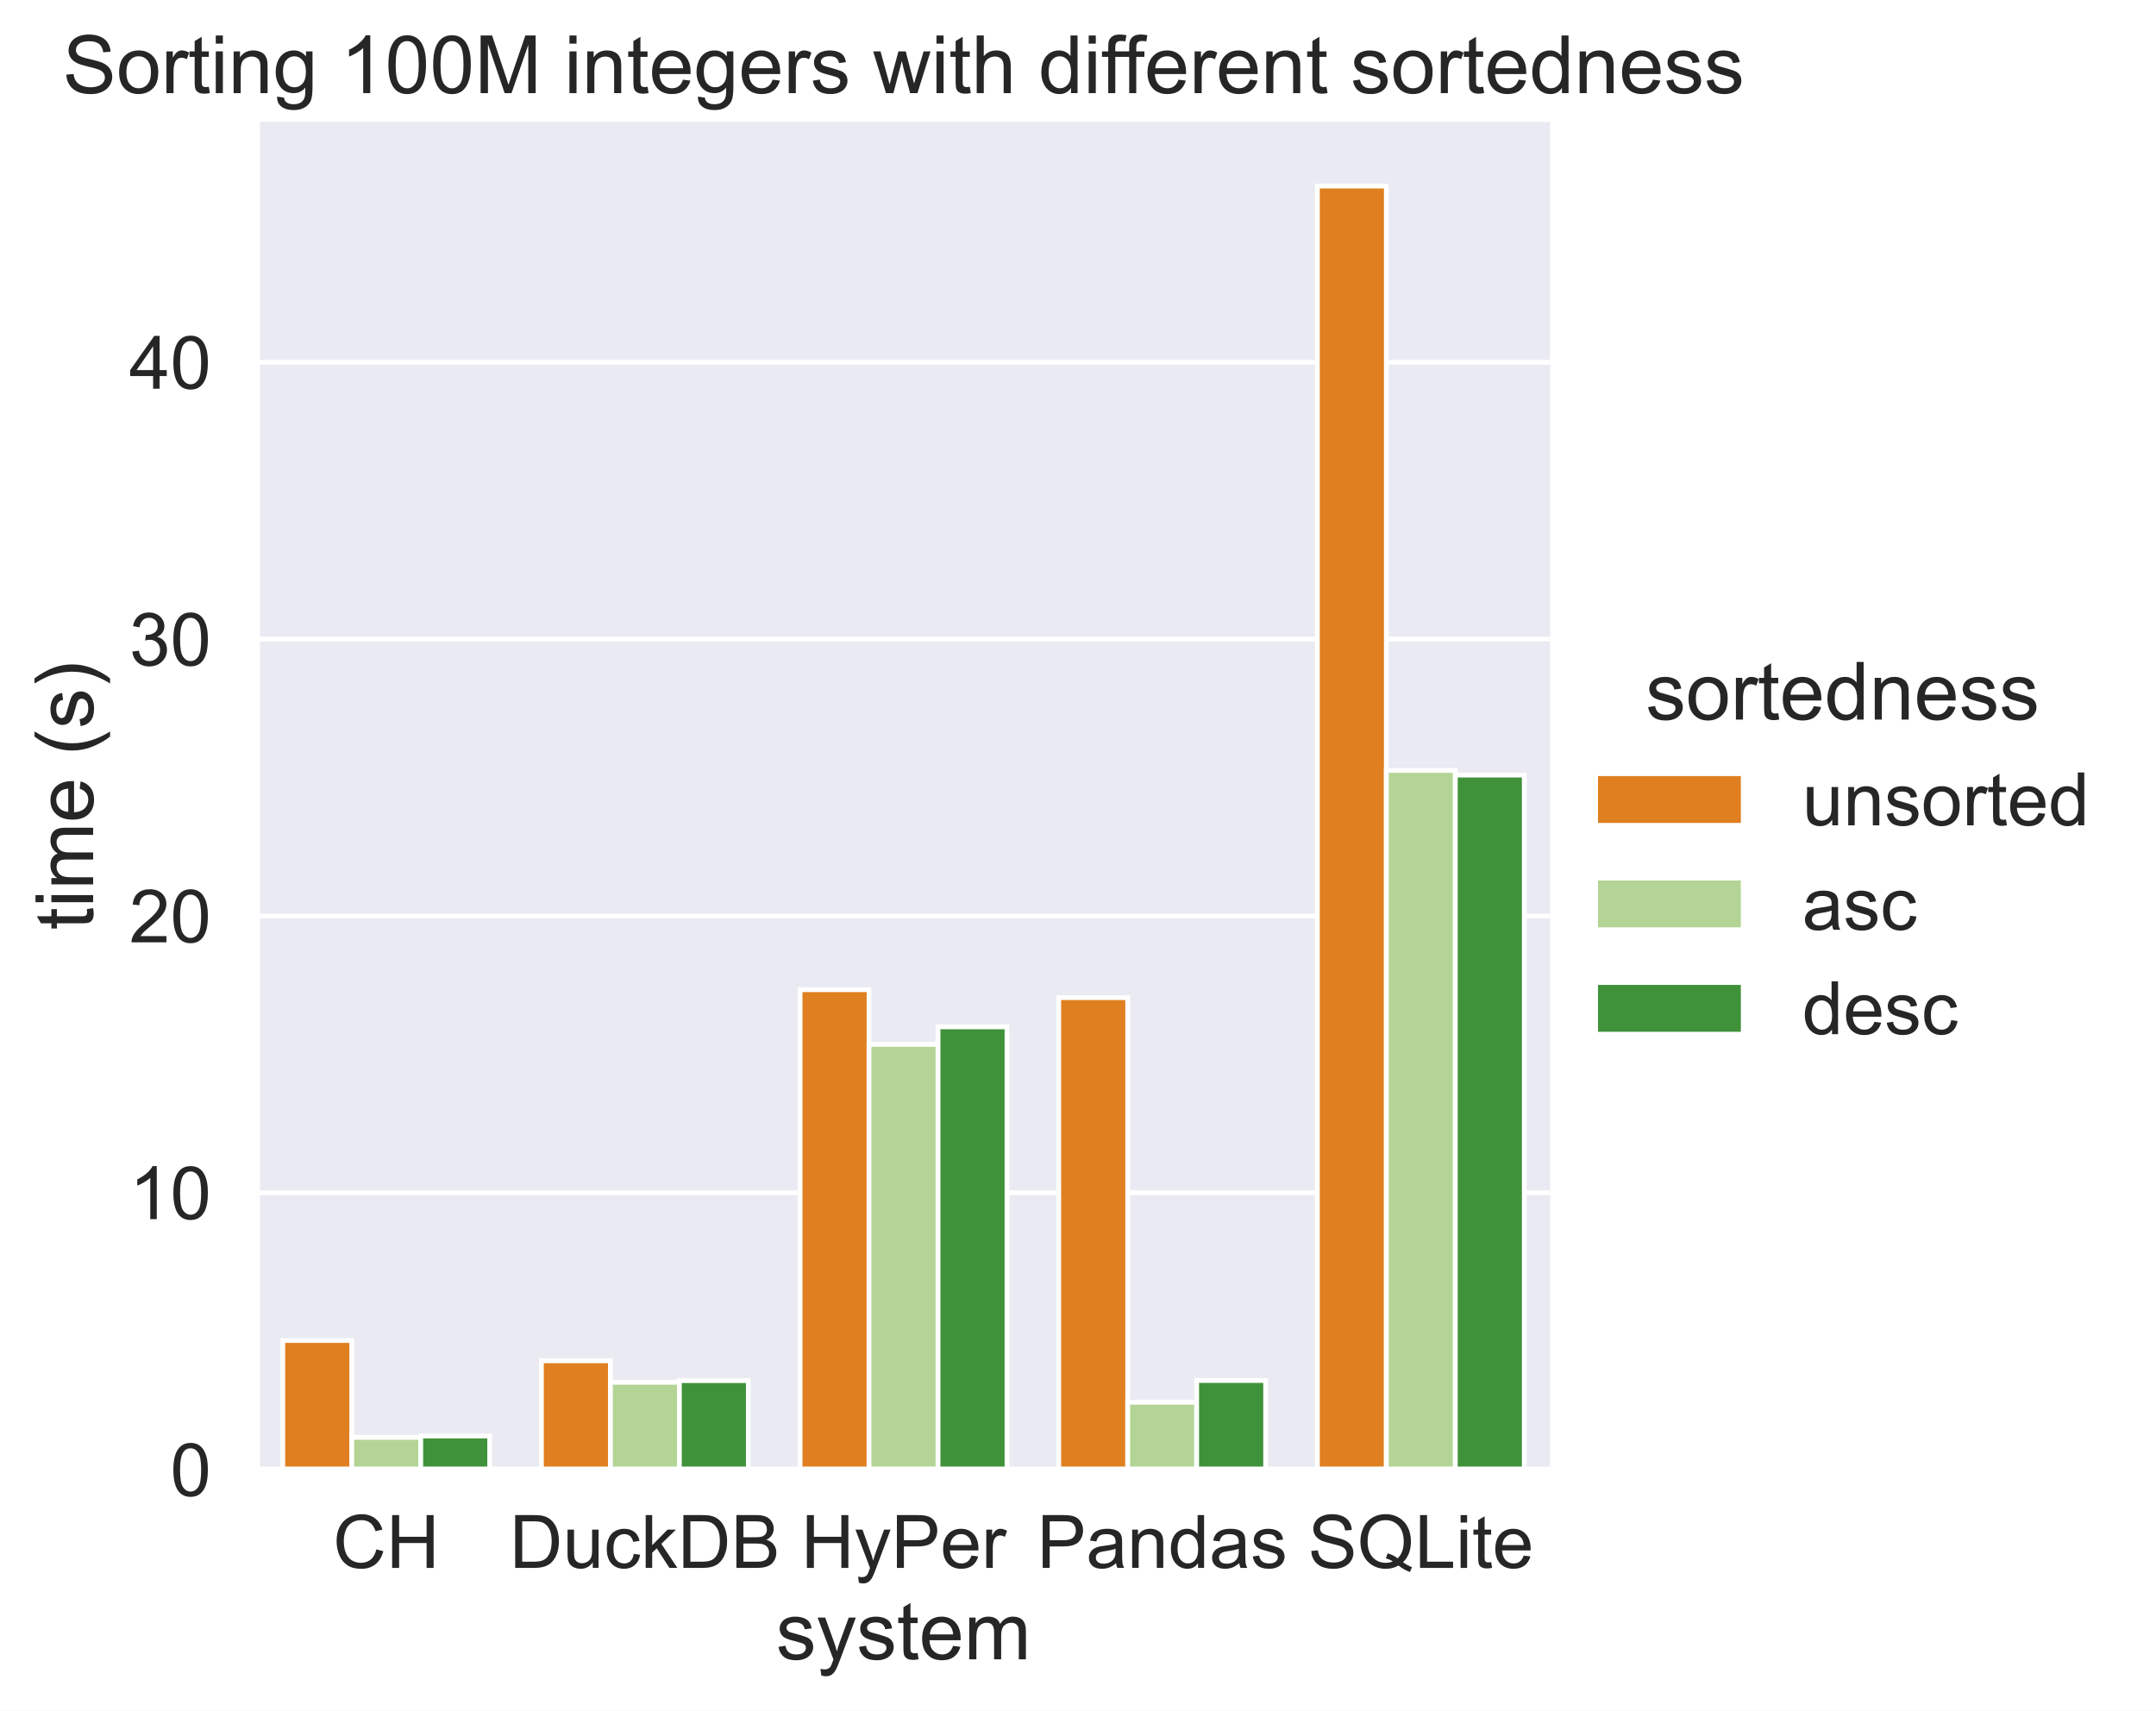
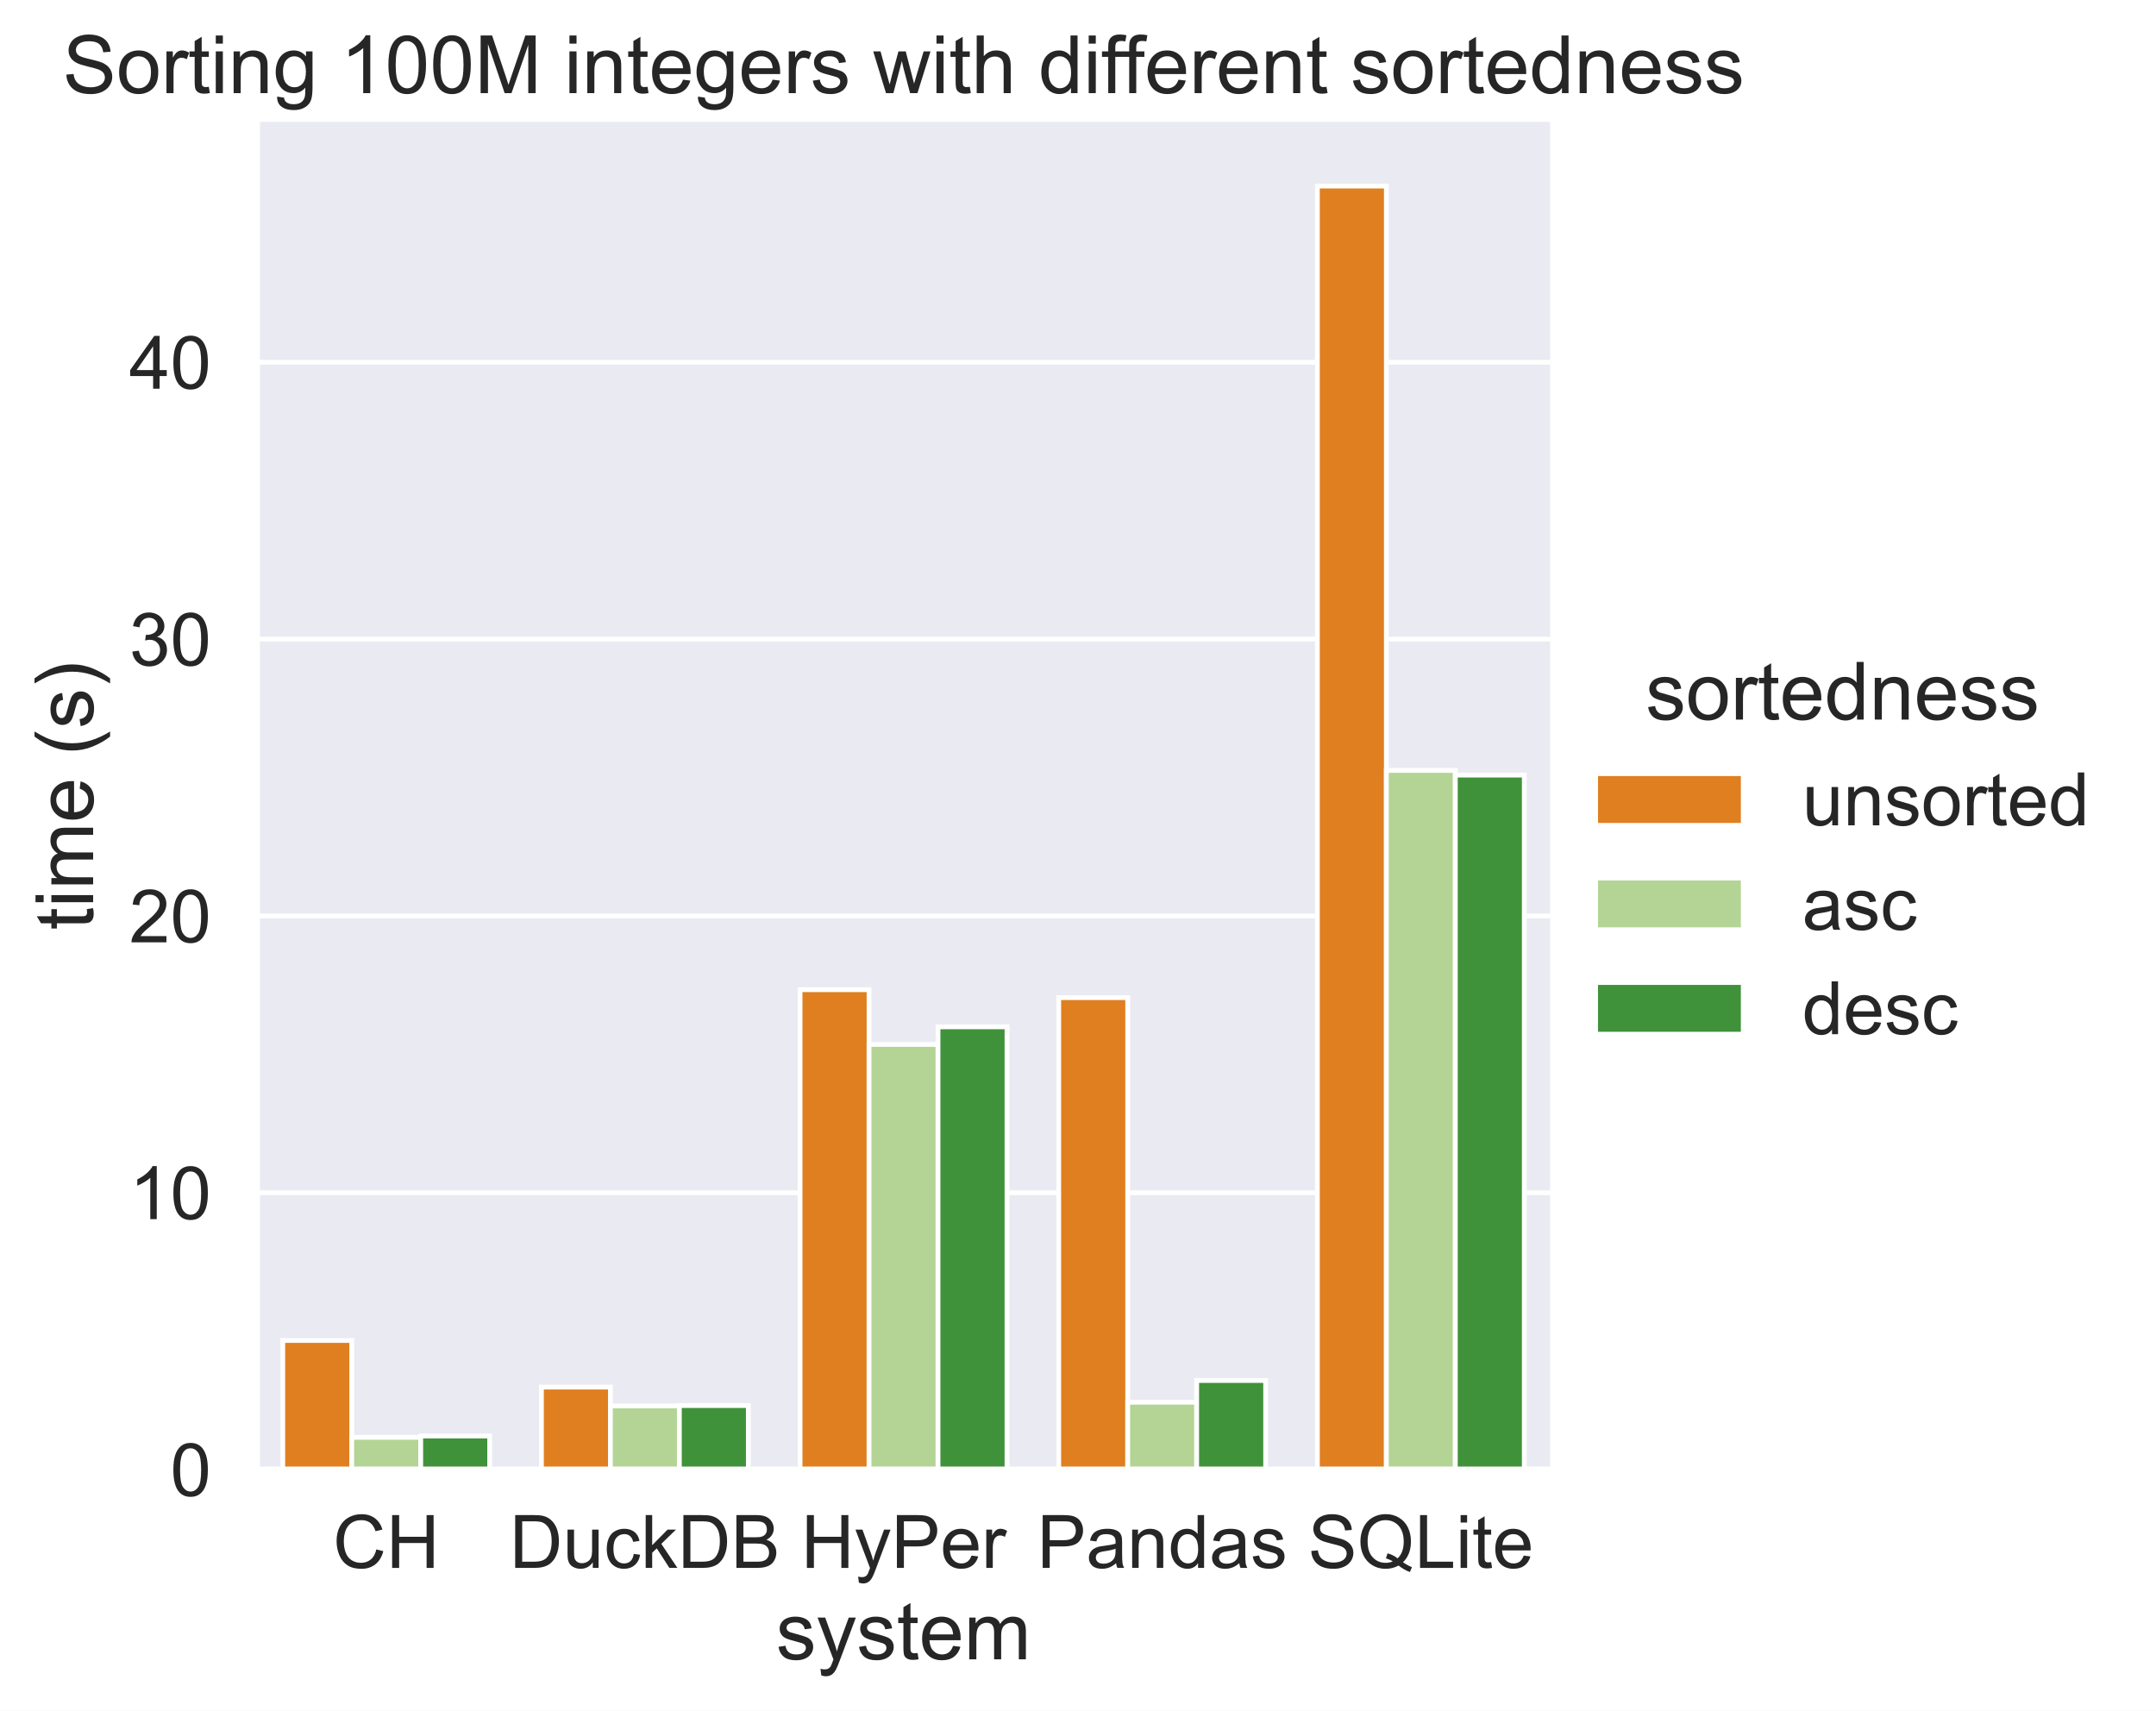
<svg xmlns="http://www.w3.org/2000/svg" xmlns:xlink="http://www.w3.org/1999/xlink" height="356.892pt" version="1.1" viewBox="0 0 449.767 356.892" width="449.767pt">
  <defs>
    <style type="text/css">*{stroke-linecap:butt;stroke-linejoin:round;}</style>
  </defs>
  <g id="figure_1">
    <g id="patch_1">
      <path d="M 0 356.892  L 449.767 356.892  L 449.767 0  L 0 0  z " style="fill:#ffffff;" />
    </g>
    <g id="axes_1">
      <g id="patch_2">
        <path d="M 53.593 306.564  L 323.382 306.564  L 323.382 25.43  L 53.593 25.43  z " style="fill:#eaeaf2;" />
      </g>
      <g id="matplotlib.axis_1">
        <g id="xtick_1">
          <g id="text_1">
            <g style="fill:#262626;" transform="translate(69.45057 327.0868)scale(0.154 -0.154)">
              <defs>
                <path d="M 3763 1606  L 4369 1453  Q 4178 706 3683 314  Q 3188 -78 2472 -78  Q 1731 -78 1267 223  Q 803 525 561 1097  Q 319 1669 319 2325  Q 319 3041 592 3573  Q 866 4106 1370 4382  Q 1875 4659 2481 4659  Q 3169 4659 3637 4309  Q 4106 3959 4291 3325  L 3694 3184  Q 3534 3684 3231 3912  Q 2928 4141 2469 4141  Q 1941 4141 1586 3887  Q 1231 3634 1087 3207  Q 944 2781 944 2328  Q 944 1744 1114 1308  Q 1284 872 1643 656  Q 2003 441 2422 441  Q 2931 441 3284 734  Q 3638 1028 3763 1606  z " id="ArialMT-43" transform="scale(0.015625)" />
                <path d="M 513 0  L 513 4581  L 1119 4581  L 1119 2700  L 3500 2700  L 3500 4581  L 4106 4581  L 4106 0  L 3500 0  L 3500 2159  L 1119 2159  L 1119 0  L 513 0  z " id="ArialMT-48" transform="scale(0.015625)" />
              </defs>
              <use xlink:href="#ArialMT-43" />
              <use x="72.217" xlink:href="#ArialMT-48" />
            </g>
          </g>
        </g>
        <g id="xtick_2">
          <g id="text_2">
            <g style="fill:#262626;" transform="translate(106.2902 327.0868)scale(0.154 -0.154)">
              <defs>
                <path d="M 494 0  L 494 4581  L 2072 4581  Q 2606 4581 2888 4516  Q 3281 4425 3559 4188  Q 3922 3881 4101 3404  Q 4281 2928 4281 2316  Q 4281 1794 4159 1391  Q 4038 988 3847 723  Q 3656 459 3429 307  Q 3203 156 2883 78  Q 2563 0 2147 0  L 494 0  z M 1100 541  L 2078 541  Q 2531 541 2789 625  Q 3047 709 3200 863  Q 3416 1078 3536 1442  Q 3656 1806 3656 2325  Q 3656 3044 3420 3430  Q 3184 3816 2847 3947  Q 2603 4041 2063 4041  L 1100 4041  L 1100 541  z " id="ArialMT-44" transform="scale(0.015625)" />
                <path d="M 2597 0  L 2597 488  Q 2209 -75 1544 -75  Q 1250 -75 995 37  Q 741 150 617 320  Q 494 491 444 738  Q 409 903 409 1263  L 409 3319  L 972 3319  L 972 1478  Q 972 1038 1006 884  Q 1059 663 1231 536  Q 1403 409 1656 409  Q 1909 409 2131 539  Q 2353 669 2445 892  Q 2538 1116 2538 1541  L 2538 3319  L 3100 3319  L 3100 0  L 2597 0  z " id="ArialMT-75" transform="scale(0.015625)" />
                <path d="M 2588 1216  L 3141 1144  Q 3050 572 2676 248  Q 2303 -75 1759 -75  Q 1078 -75 664 370  Q 250 816 250 1647  Q 250 2184 428 2587  Q 606 2991 970 3192  Q 1334 3394 1763 3394  Q 2303 3394 2647 3120  Q 2991 2847 3088 2344  L 2541 2259  Q 2463 2594 2264 2762  Q 2066 2931 1784 2931  Q 1359 2931 1093 2626  Q 828 2322 828 1663  Q 828 994 1084 691  Q 1341 388 1753 388  Q 2084 388 2306 591  Q 2528 794 2588 1216  z " id="ArialMT-63" transform="scale(0.015625)" />
                <path d="M 425 0  L 425 4581  L 988 4581  L 988 1969  L 2319 3319  L 3047 3319  L 1778 2088  L 3175 0  L 2481 0  L 1384 1697  L 988 1316  L 988 0  L 425 0  z " id="ArialMT-6b" transform="scale(0.015625)" />
                <path d="M 469 0  L 469 4581  L 2188 4581  Q 2713 4581 3030 4442  Q 3347 4303 3526 4014  Q 3706 3725 3706 3409  Q 3706 3116 3547 2856  Q 3388 2597 3066 2438  Q 3481 2316 3704 2022  Q 3928 1728 3928 1328  Q 3928 1006 3792 729  Q 3656 453 3456 303  Q 3256 153 2954 76  Q 2653 0 2216 0  L 469 0  z M 1075 2656  L 2066 2656  Q 2469 2656 2644 2709  Q 2875 2778 2992 2937  Q 3109 3097 3109 3338  Q 3109 3566 3000 3739  Q 2891 3913 2687 3977  Q 2484 4041 1991 4041  L 1075 4041  L 1075 2656  z M 1075 541  L 2216 541  Q 2509 541 2628 563  Q 2838 600 2978 687  Q 3119 775 3209 942  Q 3300 1109 3300 1328  Q 3300 1584 3169 1773  Q 3038 1963 2805 2039  Q 2572 2116 2134 2116  L 1075 2116  L 1075 541  z " id="ArialMT-42" transform="scale(0.015625)" />
              </defs>
              <use xlink:href="#ArialMT-44" />
              <use x="72.217" xlink:href="#ArialMT-75" />
              <use x="127.832" xlink:href="#ArialMT-63" />
              <use x="177.832" xlink:href="#ArialMT-6b" />
              <use x="227.832" xlink:href="#ArialMT-44" />
              <use x="300.049" xlink:href="#ArialMT-42" />
            </g>
          </g>
        </g>
        <g id="xtick_3">
          <g id="text_3">
            <g style="fill:#262626;" transform="translate(167.0948 327.0868)scale(0.154 -0.154)">
              <defs>
                <path d="M 397 -1278  L 334 -750  Q 519 -800 656 -800  Q 844 -800 956 -737  Q 1069 -675 1141 -563  Q 1194 -478 1313 -144  Q 1328 -97 1363 -6  L 103 3319  L 709 3319  L 1400 1397  Q 1534 1031 1641 628  Q 1738 1016 1872 1384  L 2581 3319  L 3144 3319  L 1881 -56  Q 1678 -603 1566 -809  Q 1416 -1088 1222 -1217  Q 1028 -1347 759 -1347  Q 597 -1347 397 -1278  z " id="ArialMT-79" transform="scale(0.015625)" />
                <path d="M 494 0  L 494 4581  L 2222 4581  Q 2678 4581 2919 4538  Q 3256 4481 3484 4323  Q 3713 4166 3852 3881  Q 3991 3597 3991 3256  Q 3991 2672 3619 2267  Q 3247 1863 2275 1863  L 1100 1863  L 1100 0  L 494 0  z M 1100 2403  L 2284 2403  Q 2872 2403 3119 2622  Q 3366 2841 3366 3238  Q 3366 3525 3220 3729  Q 3075 3934 2838 4000  Q 2684 4041 2272 4041  L 1100 4041  L 1100 2403  z " id="ArialMT-50" transform="scale(0.015625)" />
                <path d="M 2694 1069  L 3275 997  Q 3138 488 2766 206  Q 2394 -75 1816 -75  Q 1088 -75 661 373  Q 234 822 234 1631  Q 234 2469 665 2931  Q 1097 3394 1784 3394  Q 2450 3394 2872 2941  Q 3294 2488 3294 1666  Q 3294 1616 3291 1516  L 816 1516  Q 847 969 1125 678  Q 1403 388 1819 388  Q 2128 388 2347 550  Q 2566 713 2694 1069  z M 847 1978  L 2700 1978  Q 2663 2397 2488 2606  Q 2219 2931 1791 2931  Q 1403 2931 1139 2672  Q 875 2413 847 1978  z " id="ArialMT-65" transform="scale(0.015625)" />
                <path d="M 416 0  L 416 3319  L 922 3319  L 922 2816  Q 1116 3169 1280 3281  Q 1444 3394 1641 3394  Q 1925 3394 2219 3213  L 2025 2691  Q 1819 2813 1613 2813  Q 1428 2813 1281 2702  Q 1134 2591 1072 2394  Q 978 2094 978 1738  L 978 0  L 416 0  z " id="ArialMT-72" transform="scale(0.015625)" />
              </defs>
              <use xlink:href="#ArialMT-48" />
              <use x="72.217" xlink:href="#ArialMT-79" />
              <use x="122.217" xlink:href="#ArialMT-50" />
              <use x="188.916" xlink:href="#ArialMT-65" />
              <use x="244.531" xlink:href="#ArialMT-72" />
            </g>
          </g>
        </g>
        <g id="xtick_4">
          <g id="text_4">
            <g style="fill:#262626;" transform="translate(216.3314 327.0868)scale(0.154 -0.154)">
              <defs>
                <path d="M 2588 409  Q 2275 144 1986 34  Q 1697 -75 1366 -75  Q 819 -75 525 192  Q 231 459 231 875  Q 231 1119 342 1320  Q 453 1522 633 1644  Q 813 1766 1038 1828  Q 1203 1872 1538 1913  Q 2219 1994 2541 2106  Q 2544 2222 2544 2253  Q 2544 2597 2384 2738  Q 2169 2928 1744 2928  Q 1347 2928 1158 2789  Q 969 2650 878 2297  L 328 2372  Q 403 2725 575 2942  Q 747 3159 1072 3276  Q 1397 3394 1825 3394  Q 2250 3394 2515 3294  Q 2781 3194 2906 3042  Q 3031 2891 3081 2659  Q 3109 2516 3109 2141  L 3109 1391  Q 3109 606 3145 398  Q 3181 191 3288 0  L 2700 0  Q 2613 175 2588 409  z M 2541 1666  Q 2234 1541 1622 1453  Q 1275 1403 1131 1340  Q 988 1278 909 1158  Q 831 1038 831 891  Q 831 666 1001 516  Q 1172 366 1500 366  Q 1825 366 2078 508  Q 2331 650 2450 897  Q 2541 1088 2541 1459  L 2541 1666  z " id="ArialMT-61" transform="scale(0.015625)" />
                <path d="M 422 0  L 422 3319  L 928 3319  L 928 2847  Q 1294 3394 1984 3394  Q 2284 3394 2536 3286  Q 2788 3178 2913 3003  Q 3038 2828 3088 2588  Q 3119 2431 3119 2041  L 3119 0  L 2556 0  L 2556 2019  Q 2556 2363 2490 2533  Q 2425 2703 2258 2804  Q 2091 2906 1866 2906  Q 1506 2906 1245 2678  Q 984 2450 984 1813  L 984 0  L 422 0  z " id="ArialMT-6e" transform="scale(0.015625)" />
                <path d="M 2575 0  L 2575 419  Q 2259 -75 1647 -75  Q 1250 -75 917 144  Q 584 363 401 755  Q 219 1147 219 1656  Q 219 2153 384 2558  Q 550 2963 881 3178  Q 1213 3394 1622 3394  Q 1922 3394 2156 3267  Q 2391 3141 2538 2938  L 2538 4581  L 3097 4581  L 3097 0  L 2575 0  z M 797 1656  Q 797 1019 1065 703  Q 1334 388 1700 388  Q 2069 388 2326 689  Q 2584 991 2584 1609  Q 2584 2291 2321 2609  Q 2059 2928 1675 2928  Q 1300 2928 1048 2622  Q 797 2316 797 1656  z " id="ArialMT-64" transform="scale(0.015625)" />
                <path d="M 197 991  L 753 1078  Q 800 744 1014 566  Q 1228 388 1613 388  Q 2000 388 2187 545  Q 2375 703 2375 916  Q 2375 1106 2209 1216  Q 2094 1291 1634 1406  Q 1016 1563 777 1677  Q 538 1791 414 1992  Q 291 2194 291 2438  Q 291 2659 392 2848  Q 494 3038 669 3163  Q 800 3259 1026 3326  Q 1253 3394 1513 3394  Q 1903 3394 2198 3281  Q 2494 3169 2634 2976  Q 2775 2784 2828 2463  L 2278 2388  Q 2241 2644 2061 2787  Q 1881 2931 1553 2931  Q 1166 2931 1000 2803  Q 834 2675 834 2503  Q 834 2394 903 2306  Q 972 2216 1119 2156  Q 1203 2125 1616 2013  Q 2213 1853 2448 1751  Q 2684 1650 2818 1456  Q 2953 1263 2953 975  Q 2953 694 2789 445  Q 2625 197 2315 61  Q 2006 -75 1616 -75  Q 969 -75 630 194  Q 291 463 197 991  z " id="ArialMT-73" transform="scale(0.015625)" />
              </defs>
              <use xlink:href="#ArialMT-50" />
              <use x="66.699" xlink:href="#ArialMT-61" />
              <use x="122.314" xlink:href="#ArialMT-6e" />
              <use x="177.93" xlink:href="#ArialMT-64" />
              <use x="233.545" xlink:href="#ArialMT-61" />
              <use x="289.16" xlink:href="#ArialMT-73" />
            </g>
          </g>
        </g>
        <g id="xtick_5">
          <g id="text_5">
            <g style="fill:#262626;" transform="translate(272.8637 327.0868)scale(0.154 -0.154)">
              <defs>
                <path d="M 288 1472  L 859 1522  Q 900 1178 1048 958  Q 1197 738 1509 602  Q 1822 466 2213 466  Q 2559 466 2825 569  Q 3091 672 3220 851  Q 3350 1031 3350 1244  Q 3350 1459 3225 1620  Q 3100 1781 2813 1891  Q 2628 1963 1997 2114  Q 1366 2266 1113 2400  Q 784 2572 623 2826  Q 463 3081 463 3397  Q 463 3744 659 4045  Q 856 4347 1234 4503  Q 1613 4659 2075 4659  Q 2584 4659 2973 4495  Q 3363 4331 3572 4012  Q 3781 3694 3797 3291  L 3216 3247  Q 3169 3681 2898 3903  Q 2628 4125 2100 4125  Q 1550 4125 1298 3923  Q 1047 3722 1047 3438  Q 1047 3191 1225 3031  Q 1400 2872 2139 2705  Q 2878 2538 3153 2413  Q 3553 2228 3743 1945  Q 3934 1663 3934 1294  Q 3934 928 3725 604  Q 3516 281 3123 101  Q 2731 -78 2241 -78  Q 1619 -78 1198 103  Q 778 284 539 648  Q 300 1013 288 1472  z " id="ArialMT-53" transform="scale(0.015625)" />
                <path d="M 3966 491  Q 4388 200 4744 66  L 4566 -356  Q 4072 -178 3581 206  Q 3072 -78 2456 -78  Q 1834 -78 1328 222  Q 822 522 548 1065  Q 275 1609 275 2291  Q 275 2969 550 3525  Q 825 4081 1333 4372  Q 1841 4663 2469 4663  Q 3103 4663 3612 4361  Q 4122 4059 4389 3517  Q 4656 2975 4656 2294  Q 4656 1728 4484 1276  Q 4313 825 3966 491  z M 2631 1266  Q 3156 1119 3497 828  Q 4031 1316 4031 2294  Q 4031 2850 3842 3265  Q 3653 3681 3289 3911  Q 2925 4141 2472 4141  Q 1794 4141 1347 3677  Q 900 3213 900 2291  Q 900 1397 1342 919  Q 1784 441 2472 441  Q 2797 441 3084 563  Q 2800 747 2484 825  L 2631 1266  z " id="ArialMT-51" transform="scale(0.015625)" />
                <path d="M 469 0  L 469 4581  L 1075 4581  L 1075 541  L 3331 541  L 3331 0  L 469 0  z " id="ArialMT-4c" transform="scale(0.015625)" />
                <path d="M 425 3934  L 425 4581  L 988 4581  L 988 3934  L 425 3934  z M 425 0  L 425 3319  L 988 3319  L 988 0  L 425 0  z " id="ArialMT-69" transform="scale(0.015625)" />
                <path d="M 1650 503  L 1731 6  Q 1494 -44 1306 -44  Q 1000 -44 831 53  Q 663 150 594 308  Q 525 466 525 972  L 525 2881  L 113 2881  L 113 3319  L 525 3319  L 525 4141  L 1084 4478  L 1084 3319  L 1650 3319  L 1650 2881  L 1084 2881  L 1084 941  Q 1084 700 1114 631  Q 1144 563 1211 522  Q 1278 481 1403 481  Q 1497 481 1650 503  z " id="ArialMT-74" transform="scale(0.015625)" />
              </defs>
              <use xlink:href="#ArialMT-53" />
              <use x="66.699" xlink:href="#ArialMT-51" />
              <use x="144.482" xlink:href="#ArialMT-4c" />
              <use x="200.098" xlink:href="#ArialMT-69" />
              <use x="222.314" xlink:href="#ArialMT-74" />
              <use x="250.098" xlink:href="#ArialMT-65" />
            </g>
          </g>
        </g>
        <g id="text_6">
          <g style="fill:#262626;" transform="translate(161.8858 346.1562)scale(0.168 -0.168)">
            <defs>
              <path d="M 422 0  L 422 3319  L 925 3319  L 925 2853  Q 1081 3097 1340 3245  Q 1600 3394 1931 3394  Q 2300 3394 2536 3241  Q 2772 3088 2869 2813  Q 3263 3394 3894 3394  Q 4388 3394 4653 3120  Q 4919 2847 4919 2278  L 4919 0  L 4359 0  L 4359 2091  Q 4359 2428 4304 2576  Q 4250 2725 4106 2815  Q 3963 2906 3769 2906  Q 3419 2906 3187 2673  Q 2956 2441 2956 1928  L 2956 0  L 2394 0  L 2394 2156  Q 2394 2531 2256 2718  Q 2119 2906 1806 2906  Q 1569 2906 1367 2781  Q 1166 2656 1075 2415  Q 984 2175 984 1722  L 984 0  L 422 0  z " id="ArialMT-6d" transform="scale(0.015625)" />
            </defs>
            <use xlink:href="#ArialMT-73" />
            <use x="50" xlink:href="#ArialMT-79" />
            <use x="100" xlink:href="#ArialMT-73" />
            <use x="150" xlink:href="#ArialMT-74" />
            <use x="177.783" xlink:href="#ArialMT-65" />
            <use x="233.398" xlink:href="#ArialMT-6d" />
          </g>
        </g>
      </g>
      <g id="matplotlib.axis_2">
        <g id="ytick_1">
          <g id="line2d_1">
-             <path clip-path="url(#paca9bb7e11)" d="M 53.593 306.564  L 323.382 306.564  " style="fill:none;stroke:#ffffff;stroke-linecap:round;" />
+             <path clip-path="url(#pc9b407d2a2)" d="M 53.593 306.564  L 323.382 306.564  " style="fill:none;stroke:#ffffff;stroke-linecap:round;" />
          </g>
          <g id="text_7">
            <g style="fill:#262626;" transform="translate(35.52959 312.0753)scale(0.154 -0.154)">
              <defs>
                <path d="M 266 2259  Q 266 3072 433 3567  Q 600 4063 929 4331  Q 1259 4600 1759 4600  Q 2128 4600 2406 4451  Q 2684 4303 2865 4023  Q 3047 3744 3150 3342  Q 3253 2941 3253 2259  Q 3253 1453 3087 958  Q 2922 463 2592 192  Q 2263 -78 1759 -78  Q 1097 -78 719 397  Q 266 969 266 2259  z M 844 2259  Q 844 1131 1108 757  Q 1372 384 1759 384  Q 2147 384 2411 759  Q 2675 1134 2675 2259  Q 2675 3391 2411 3762  Q 2147 4134 1753 4134  Q 1366 4134 1134 3806  Q 844 3388 844 2259  z " id="ArialMT-30" transform="scale(0.015625)" />
              </defs>
              <use xlink:href="#ArialMT-30" />
            </g>
          </g>
        </g>
        <g id="ytick_2">
          <g id="line2d_2">
-             <path clip-path="url(#paca9bb7e11)" d="M 53.593 248.816  L 323.382 248.816  " style="fill:none;stroke:#ffffff;stroke-linecap:round;" />
+             <path clip-path="url(#pc9b407d2a2)" d="M 53.593 248.816  L 323.382 248.816  " style="fill:none;stroke:#ffffff;stroke-linecap:round;" />
          </g>
          <g id="text_8">
            <g style="fill:#262626;" transform="translate(26.96575 254.3278)scale(0.154 -0.154)">
              <defs>
                <path d="M 2384 0  L 1822 0  L 1822 3584  Q 1619 3391 1289 3197  Q 959 3003 697 2906  L 697 3450  Q 1169 3672 1522 3987  Q 1875 4303 2022 4600  L 2384 4600  L 2384 0  z " id="ArialMT-31" transform="scale(0.015625)" />
              </defs>
              <use xlink:href="#ArialMT-31" />
              <use x="55.615" xlink:href="#ArialMT-30" />
            </g>
          </g>
        </g>
        <g id="ytick_3">
          <g id="line2d_3">
-             <path clip-path="url(#paca9bb7e11)" d="M 53.593 191.069  L 323.382 191.069  " style="fill:none;stroke:#ffffff;stroke-linecap:round;" />
+             <path clip-path="url(#pc9b407d2a2)" d="M 53.593 191.069  L 323.382 191.069  " style="fill:none;stroke:#ffffff;stroke-linecap:round;" />
          </g>
          <g id="text_9">
            <g style="fill:#262626;" transform="translate(26.96575 196.5803)scale(0.154 -0.154)">
              <defs>
                <path d="M 3222 541  L 3222 0  L 194 0  Q 188 203 259 391  Q 375 700 629 1000  Q 884 1300 1366 1694  Q 2113 2306 2375 2664  Q 2638 3022 2638 3341  Q 2638 3675 2398 3904  Q 2159 4134 1775 4134  Q 1369 4134 1125 3890  Q 881 3647 878 3216  L 300 3275  Q 359 3922 746 4261  Q 1134 4600 1788 4600  Q 2447 4600 2831 4234  Q 3216 3869 3216 3328  Q 3216 3053 3103 2787  Q 2991 2522 2730 2228  Q 2469 1934 1863 1422  Q 1356 997 1212 845  Q 1069 694 975 541  L 3222 541  z " id="ArialMT-32" transform="scale(0.015625)" />
              </defs>
              <use xlink:href="#ArialMT-32" />
              <use x="55.615" xlink:href="#ArialMT-30" />
            </g>
          </g>
        </g>
        <g id="ytick_4">
          <g id="line2d_4">
-             <path clip-path="url(#paca9bb7e11)" d="M 53.593 133.321  L 323.382 133.321  " style="fill:none;stroke:#ffffff;stroke-linecap:round;" />
+             <path clip-path="url(#pc9b407d2a2)" d="M 53.593 133.321  L 323.382 133.321  " style="fill:none;stroke:#ffffff;stroke-linecap:round;" />
          </g>
          <g id="text_10">
            <g style="fill:#262626;" transform="translate(26.96575 138.8328)scale(0.154 -0.154)">
              <defs>
                <path d="M 269 1209  L 831 1284  Q 928 806 1161 595  Q 1394 384 1728 384  Q 2125 384 2398 659  Q 2672 934 2672 1341  Q 2672 1728 2419 1979  Q 2166 2231 1775 2231  Q 1616 2231 1378 2169  L 1441 2663  Q 1497 2656 1531 2656  Q 1891 2656 2178 2843  Q 2466 3031 2466 3422  Q 2466 3731 2256 3934  Q 2047 4138 1716 4138  Q 1388 4138 1169 3931  Q 950 3725 888 3313  L 325 3413  Q 428 3978 793 4289  Q 1159 4600 1703 4600  Q 2078 4600 2393 4439  Q 2709 4278 2876 4000  Q 3044 3722 3044 3409  Q 3044 3113 2884 2869  Q 2725 2625 2413 2481  Q 2819 2388 3044 2092  Q 3269 1797 3269 1353  Q 3269 753 2831 336  Q 2394 -81 1725 -81  Q 1122 -81 723 278  Q 325 638 269 1209  z " id="ArialMT-33" transform="scale(0.015625)" />
              </defs>
              <use xlink:href="#ArialMT-33" />
              <use x="55.615" xlink:href="#ArialMT-30" />
            </g>
          </g>
        </g>
        <g id="ytick_5">
          <g id="line2d_5">
-             <path clip-path="url(#paca9bb7e11)" d="M 53.593 75.574  L 323.382 75.574  " style="fill:none;stroke:#ffffff;stroke-linecap:round;" />
+             <path clip-path="url(#pc9b407d2a2)" d="M 53.593 75.574  L 323.382 75.574  " style="fill:none;stroke:#ffffff;stroke-linecap:round;" />
          </g>
          <g id="text_11">
            <g style="fill:#262626;" transform="translate(26.96575 81.08528)scale(0.154 -0.154)">
              <defs>
                <path d="M 2069 0  L 2069 1097  L 81 1097  L 81 1613  L 2172 4581  L 2631 4581  L 2631 1613  L 3250 1613  L 3250 1097  L 2631 1097  L 2631 0  L 2069 0  z M 2069 1613  L 2069 3678  L 634 1613  L 2069 1613  z " id="ArialMT-34" transform="scale(0.015625)" />
              </defs>
              <use xlink:href="#ArialMT-34" />
              <use x="55.615" xlink:href="#ArialMT-30" />
            </g>
          </g>
        </g>
        <g id="text_12">
          <g style="fill:#262626;" transform="translate(19.42987 193.9924)rotate(-90)scale(0.168 -0.168)">
            <defs>
              <path id="ArialMT-20" transform="scale(0.015625)" />
              <path d="M 1497 -1347  Q 1031 -759 709 28  Q 388 816 388 1659  Q 388 2403 628 3084  Q 909 3875 1497 4659  L 1900 4659  Q 1522 4009 1400 3731  Q 1209 3300 1100 2831  Q 966 2247 966 1656  Q 966 153 1900 -1347  L 1497 -1347  z " id="ArialMT-28" transform="scale(0.015625)" />
              <path d="M 791 -1347  L 388 -1347  Q 1322 153 1322 1656  Q 1322 2244 1188 2822  Q 1081 3291 891 3722  Q 769 4003 388 4659  L 791 4659  Q 1378 3875 1659 3084  Q 1900 2403 1900 1659  Q 1900 816 1576 28  Q 1253 -759 791 -1347  z " id="ArialMT-29" transform="scale(0.015625)" />
            </defs>
            <use xlink:href="#ArialMT-74" />
            <use x="27.783" xlink:href="#ArialMT-69" />
            <use x="50" xlink:href="#ArialMT-6d" />
            <use x="133.301" xlink:href="#ArialMT-65" />
            <use x="188.916" xlink:href="#ArialMT-20" />
            <use x="216.699" xlink:href="#ArialMT-28" />
            <use x="250" xlink:href="#ArialMT-73" />
            <use x="300" xlink:href="#ArialMT-29" />
          </g>
        </g>
      </g>
      <g id="patch_3">
-         <path clip-path="url(#paca9bb7e11)" d="M 58.989 306.564  L 73.378 306.564  L 73.378 279.641  L 58.989 279.641  z " style="fill:#df7f20;stroke:#ffffff;stroke-linejoin:miter;" />
+         <path clip-path="url(#pc9b407d2a2)" d="M 58.989 306.564  L 73.378 306.564  L 73.378 279.641  L 58.989 279.641  z " style="fill:#df7f20;stroke:#ffffff;stroke-linejoin:miter;" />
      </g>
      <g id="patch_4">
-         <path clip-path="url(#paca9bb7e11)" d="M 112.947 306.564  L 127.336 306.564  L 127.336 283.888  L 112.947 283.888  z " style="fill:#df7f20;stroke:#ffffff;stroke-linejoin:miter;" />
+         <path clip-path="url(#pc9b407d2a2)" d="M 112.947 306.564  L 127.336 306.564  L 127.336 289.363  L 112.947 289.363  z " style="fill:#df7f20;stroke:#ffffff;stroke-linejoin:miter;" />
      </g>
      <g id="patch_5">
-         <path clip-path="url(#paca9bb7e11)" d="M 166.904 306.564  L 181.293 306.564  L 181.293 206.463  L 166.904 206.463  z " style="fill:#df7f20;stroke:#ffffff;stroke-linejoin:miter;" />
+         <path clip-path="url(#pc9b407d2a2)" d="M 166.904 306.564  L 181.293 306.564  L 181.293 206.463  L 166.904 206.463  z " style="fill:#df7f20;stroke:#ffffff;stroke-linejoin:miter;" />
      </g>
      <g id="patch_6">
-         <path clip-path="url(#paca9bb7e11)" d="M 220.862 306.564  L 235.251 306.564  L 235.251 208.119  L 220.862 208.119  z " style="fill:#df7f20;stroke:#ffffff;stroke-linejoin:miter;" />
+         <path clip-path="url(#pc9b407d2a2)" d="M 220.862 306.564  L 235.251 306.564  L 235.251 208.119  L 220.862 208.119  z " style="fill:#df7f20;stroke:#ffffff;stroke-linejoin:miter;" />
      </g>
      <g id="patch_7">
-         <path clip-path="url(#paca9bb7e11)" d="M 274.82 306.564  L 289.208 306.564  L 289.208 38.817  L 274.82 38.817  z " style="fill:#df7f20;stroke:#ffffff;stroke-linejoin:miter;" />
+         <path clip-path="url(#pc9b407d2a2)" d="M 274.82 306.564  L 289.208 306.564  L 289.208 38.817  L 274.82 38.817  z " style="fill:#df7f20;stroke:#ffffff;stroke-linejoin:miter;" />
      </g>
      <g id="patch_8">
-         <path clip-path="url(#paca9bb7e11)" d="M 73.378 306.564  L 87.767 306.564  L 87.767 299.844  L 73.378 299.844  z " style="fill:#b3d495;stroke:#ffffff;stroke-linejoin:miter;" />
+         <path clip-path="url(#pc9b407d2a2)" d="M 73.378 306.564  L 87.767 306.564  L 87.767 299.844  L 73.378 299.844  z " style="fill:#b3d495;stroke:#ffffff;stroke-linejoin:miter;" />
      </g>
      <g id="patch_9">
-         <path clip-path="url(#paca9bb7e11)" d="M 127.336 306.564  L 141.724 306.564  L 141.724 288.364  L 127.336 288.364  z " style="fill:#b3d495;stroke:#ffffff;stroke-linejoin:miter;" />
+         <path clip-path="url(#pc9b407d2a2)" d="M 127.336 306.564  L 141.724 306.564  L 141.724 293.298  L 127.336 293.298  z " style="fill:#b3d495;stroke:#ffffff;stroke-linejoin:miter;" />
      </g>
      <g id="patch_10">
-         <path clip-path="url(#paca9bb7e11)" d="M 181.293 306.564  L 195.682 306.564  L 195.682 217.889  L 181.293 217.889  z " style="fill:#b3d495;stroke:#ffffff;stroke-linejoin:miter;" />
+         <path clip-path="url(#pc9b407d2a2)" d="M 181.293 306.564  L 195.682 306.564  L 195.682 217.889  L 181.293 217.889  z " style="fill:#b3d495;stroke:#ffffff;stroke-linejoin:miter;" />
      </g>
      <g id="patch_11">
-         <path clip-path="url(#paca9bb7e11)" d="M 235.251 306.564  L 249.64 306.564  L 249.64 292.515  L 235.251 292.515  z " style="fill:#b3d495;stroke:#ffffff;stroke-linejoin:miter;" />
+         <path clip-path="url(#pc9b407d2a2)" d="M 235.251 306.564  L 249.64 306.564  L 249.64 292.515  L 235.251 292.515  z " style="fill:#b3d495;stroke:#ffffff;stroke-linejoin:miter;" />
      </g>
      <g id="patch_12">
-         <path clip-path="url(#paca9bb7e11)" d="M 289.208 306.564  L 303.597 306.564  L 303.597 160.718  L 289.208 160.718  z " style="fill:#b3d495;stroke:#ffffff;stroke-linejoin:miter;" />
+         <path clip-path="url(#pc9b407d2a2)" d="M 289.208 306.564  L 303.597 306.564  L 303.597 160.718  L 289.208 160.718  z " style="fill:#b3d495;stroke:#ffffff;stroke-linejoin:miter;" />
      </g>
      <g id="patch_13">
-         <path clip-path="url(#paca9bb7e11)" d="M 87.767 306.564  L 102.155 306.564  L 102.155 299.574  L 87.767 299.574  z " style="fill:#40923a;stroke:#ffffff;stroke-linejoin:miter;" />
+         <path clip-path="url(#pc9b407d2a2)" d="M 87.767 306.564  L 102.155 306.564  L 102.155 299.574  L 87.767 299.574  z " style="fill:#40923a;stroke:#ffffff;stroke-linejoin:miter;" />
      </g>
      <g id="patch_14">
-         <path clip-path="url(#paca9bb7e11)" d="M 141.724 306.564  L 156.113 306.564  L 156.113 288.011  L 141.724 288.011  z " style="fill:#40923a;stroke:#ffffff;stroke-linejoin:miter;" />
+         <path clip-path="url(#pc9b407d2a2)" d="M 141.724 306.564  L 156.113 306.564  L 156.113 293.214  L 141.724 293.214  z " style="fill:#40923a;stroke:#ffffff;stroke-linejoin:miter;" />
      </g>
      <g id="patch_15">
-         <path clip-path="url(#paca9bb7e11)" d="M 195.682 306.564  L 210.071 306.564  L 210.071 214.209  L 195.682 214.209  z " style="fill:#40923a;stroke:#ffffff;stroke-linejoin:miter;" />
+         <path clip-path="url(#pc9b407d2a2)" d="M 195.682 306.564  L 210.071 306.564  L 210.071 214.209  L 195.682 214.209  z " style="fill:#40923a;stroke:#ffffff;stroke-linejoin:miter;" />
      </g>
      <g id="patch_16">
-         <path clip-path="url(#paca9bb7e11)" d="M 249.64 306.564  L 264.028 306.564  L 264.028 287.99  L 249.64 287.99  z " style="fill:#40923a;stroke:#ffffff;stroke-linejoin:miter;" />
+         <path clip-path="url(#pc9b407d2a2)" d="M 249.64 306.564  L 264.028 306.564  L 264.028 287.99  L 249.64 287.99  z " style="fill:#40923a;stroke:#ffffff;stroke-linejoin:miter;" />
      </g>
      <g id="patch_17">
-         <path clip-path="url(#paca9bb7e11)" d="M 303.597 306.564  L 317.986 306.564  L 317.986 161.686  L 303.597 161.686  z " style="fill:#40923a;stroke:#ffffff;stroke-linejoin:miter;" />
+         <path clip-path="url(#pc9b407d2a2)" d="M 303.597 306.564  L 317.986 306.564  L 317.986 161.686  L 303.597 161.686  z " style="fill:#40923a;stroke:#ffffff;stroke-linejoin:miter;" />
      </g>
      <g id="line2d_6">
-         <path clip-path="url(#paca9bb7e11)" style="fill:none;stroke:#424242;stroke-linecap:round;stroke-width:2.7;" />
+         <path clip-path="url(#pc9b407d2a2)" style="fill:none;stroke:#424242;stroke-linecap:round;stroke-width:2.7;" />
      </g>
      <g id="line2d_7">
-         <path clip-path="url(#paca9bb7e11)" style="fill:none;stroke:#424242;stroke-linecap:round;stroke-width:2.7;" />
+         <path clip-path="url(#pc9b407d2a2)" style="fill:none;stroke:#424242;stroke-linecap:round;stroke-width:2.7;" />
      </g>
      <g id="line2d_8">
-         <path clip-path="url(#paca9bb7e11)" style="fill:none;stroke:#424242;stroke-linecap:round;stroke-width:2.7;" />
+         <path clip-path="url(#pc9b407d2a2)" style="fill:none;stroke:#424242;stroke-linecap:round;stroke-width:2.7;" />
      </g>
      <g id="line2d_9">
-         <path clip-path="url(#paca9bb7e11)" style="fill:none;stroke:#424242;stroke-linecap:round;stroke-width:2.7;" />
+         <path clip-path="url(#pc9b407d2a2)" style="fill:none;stroke:#424242;stroke-linecap:round;stroke-width:2.7;" />
      </g>
      <g id="line2d_10">
-         <path clip-path="url(#paca9bb7e11)" style="fill:none;stroke:#424242;stroke-linecap:round;stroke-width:2.7;" />
+         <path clip-path="url(#pc9b407d2a2)" style="fill:none;stroke:#424242;stroke-linecap:round;stroke-width:2.7;" />
      </g>
      <g id="line2d_11">
-         <path clip-path="url(#paca9bb7e11)" style="fill:none;stroke:#424242;stroke-linecap:round;stroke-width:2.7;" />
+         <path clip-path="url(#pc9b407d2a2)" style="fill:none;stroke:#424242;stroke-linecap:round;stroke-width:2.7;" />
      </g>
      <g id="line2d_12">
-         <path clip-path="url(#paca9bb7e11)" style="fill:none;stroke:#424242;stroke-linecap:round;stroke-width:2.7;" />
+         <path clip-path="url(#pc9b407d2a2)" style="fill:none;stroke:#424242;stroke-linecap:round;stroke-width:2.7;" />
      </g>
      <g id="line2d_13">
-         <path clip-path="url(#paca9bb7e11)" style="fill:none;stroke:#424242;stroke-linecap:round;stroke-width:2.7;" />
+         <path clip-path="url(#pc9b407d2a2)" style="fill:none;stroke:#424242;stroke-linecap:round;stroke-width:2.7;" />
      </g>
      <g id="line2d_14">
-         <path clip-path="url(#paca9bb7e11)" style="fill:none;stroke:#424242;stroke-linecap:round;stroke-width:2.7;" />
+         <path clip-path="url(#pc9b407d2a2)" style="fill:none;stroke:#424242;stroke-linecap:round;stroke-width:2.7;" />
      </g>
      <g id="line2d_15">
-         <path clip-path="url(#paca9bb7e11)" style="fill:none;stroke:#424242;stroke-linecap:round;stroke-width:2.7;" />
+         <path clip-path="url(#pc9b407d2a2)" style="fill:none;stroke:#424242;stroke-linecap:round;stroke-width:2.7;" />
      </g>
      <g id="line2d_16">
-         <path clip-path="url(#paca9bb7e11)" style="fill:none;stroke:#424242;stroke-linecap:round;stroke-width:2.7;" />
+         <path clip-path="url(#pc9b407d2a2)" style="fill:none;stroke:#424242;stroke-linecap:round;stroke-width:2.7;" />
      </g>
      <g id="line2d_17">
-         <path clip-path="url(#paca9bb7e11)" style="fill:none;stroke:#424242;stroke-linecap:round;stroke-width:2.7;" />
+         <path clip-path="url(#pc9b407d2a2)" style="fill:none;stroke:#424242;stroke-linecap:round;stroke-width:2.7;" />
      </g>
      <g id="line2d_18">
-         <path clip-path="url(#paca9bb7e11)" style="fill:none;stroke:#424242;stroke-linecap:round;stroke-width:2.7;" />
+         <path clip-path="url(#pc9b407d2a2)" style="fill:none;stroke:#424242;stroke-linecap:round;stroke-width:2.7;" />
      </g>
      <g id="line2d_19">
-         <path clip-path="url(#paca9bb7e11)" style="fill:none;stroke:#424242;stroke-linecap:round;stroke-width:2.7;" />
+         <path clip-path="url(#pc9b407d2a2)" style="fill:none;stroke:#424242;stroke-linecap:round;stroke-width:2.7;" />
      </g>
      <g id="line2d_20">
-         <path clip-path="url(#paca9bb7e11)" style="fill:none;stroke:#424242;stroke-linecap:round;stroke-width:2.7;" />
+         <path clip-path="url(#pc9b407d2a2)" style="fill:none;stroke:#424242;stroke-linecap:round;stroke-width:2.7;" />
      </g>
      <g id="patch_18">
        <path d="M 53.593 306.564  L 53.593 25.43  " style="fill:none;stroke:#ffffff;stroke-linecap:square;stroke-linejoin:miter;stroke-width:1.25;" />
      </g>
      <g id="patch_19">
        <path d="M 53.593 306.564  L 323.382 306.564  " style="fill:none;stroke:#ffffff;stroke-linecap:square;stroke-linejoin:miter;stroke-width:1.25;" />
      </g>
      <g id="text_13">
        <g style="fill:#262626;" transform="translate(13.08768 19.42987)scale(0.168 -0.168)">
          <defs>
            <path d="M 213 1659  Q 213 2581 725 3025  Q 1153 3394 1769 3394  Q 2453 3394 2887 2945  Q 3322 2497 3322 1706  Q 3322 1066 3130 698  Q 2938 331 2570 128  Q 2203 -75 1769 -75  Q 1072 -75 642 372  Q 213 819 213 1659  z M 791 1659  Q 791 1022 1069 705  Q 1347 388 1769 388  Q 2188 388 2466 706  Q 2744 1025 2744 1678  Q 2744 2294 2464 2611  Q 2184 2928 1769 2928  Q 1347 2928 1069 2612  Q 791 2297 791 1659  z " id="ArialMT-6f" transform="scale(0.015625)" />
            <path d="M 319 -275  L 866 -356  Q 900 -609 1056 -725  Q 1266 -881 1628 -881  Q 2019 -881 2231 -725  Q 2444 -569 2519 -288  Q 2563 -116 2559 434  Q 2191 0 1641 0  Q 956 0 581 494  Q 206 988 206 1678  Q 206 2153 378 2554  Q 550 2956 876 3175  Q 1203 3394 1644 3394  Q 2231 3394 2613 2919  L 2613 3319  L 3131 3319  L 3131 450  Q 3131 -325 2973 -648  Q 2816 -972 2473 -1159  Q 2131 -1347 1631 -1347  Q 1038 -1347 672 -1080  Q 306 -813 319 -275  z M 784 1719  Q 784 1066 1043 766  Q 1303 466 1694 466  Q 2081 466 2343 764  Q 2606 1063 2606 1700  Q 2606 2309 2336 2618  Q 2066 2928 1684 2928  Q 1309 2928 1046 2623  Q 784 2319 784 1719  z " id="ArialMT-67" transform="scale(0.015625)" />
            <path d="M 475 0  L 475 4581  L 1388 4581  L 2472 1338  Q 2622 884 2691 659  Q 2769 909 2934 1394  L 4031 4581  L 4847 4581  L 4847 0  L 4263 0  L 4263 3834  L 2931 0  L 2384 0  L 1059 3900  L 1059 0  L 475 0  z " id="ArialMT-4d" transform="scale(0.015625)" />
            <path d="M 1034 0  L 19 3319  L 600 3319  L 1128 1403  L 1325 691  Q 1338 744 1497 1375  L 2025 3319  L 2603 3319  L 3100 1394  L 3266 759  L 3456 1400  L 4025 3319  L 4572 3319  L 3534 0  L 2950 0  L 2422 1988  L 2294 2553  L 1622 0  L 1034 0  z " id="ArialMT-77" transform="scale(0.015625)" />
            <path d="M 422 0  L 422 4581  L 984 4581  L 984 2938  Q 1378 3394 1978 3394  Q 2347 3394 2619 3248  Q 2891 3103 3008 2847  Q 3125 2591 3125 2103  L 3125 0  L 2563 0  L 2563 2103  Q 2563 2525 2380 2717  Q 2197 2909 1863 2909  Q 1613 2909 1392 2779  Q 1172 2650 1078 2428  Q 984 2206 984 1816  L 984 0  L 422 0  z " id="ArialMT-68" transform="scale(0.015625)" />
            <path d="M 556 0  L 556 2881  L 59 2881  L 59 3319  L 556 3319  L 556 3672  Q 556 4006 616 4169  Q 697 4388 901 4523  Q 1106 4659 1475 4659  Q 1713 4659 2000 4603  L 1916 4113  Q 1741 4144 1584 4144  Q 1328 4144 1222 4034  Q 1116 3925 1116 3625  L 1116 3319  L 1763 3319  L 1763 2881  L 1116 2881  L 1116 0  L 556 0  z " id="ArialMT-66" transform="scale(0.015625)" />
          </defs>
          <use xlink:href="#ArialMT-53" />
          <use x="66.699" xlink:href="#ArialMT-6f" />
          <use x="122.314" xlink:href="#ArialMT-72" />
          <use x="155.615" xlink:href="#ArialMT-74" />
          <use x="183.398" xlink:href="#ArialMT-69" />
          <use x="205.615" xlink:href="#ArialMT-6e" />
          <use x="261.23" xlink:href="#ArialMT-67" />
          <use x="316.846" xlink:href="#ArialMT-20" />
          <use x="344.629" xlink:href="#ArialMT-31" />
          <use x="400.244" xlink:href="#ArialMT-30" />
          <use x="455.859" xlink:href="#ArialMT-30" />
          <use x="511.475" xlink:href="#ArialMT-4d" />
          <use x="594.775" xlink:href="#ArialMT-20" />
          <use x="622.559" xlink:href="#ArialMT-69" />
          <use x="644.775" xlink:href="#ArialMT-6e" />
          <use x="700.391" xlink:href="#ArialMT-74" />
          <use x="728.174" xlink:href="#ArialMT-65" />
          <use x="783.789" xlink:href="#ArialMT-67" />
          <use x="839.404" xlink:href="#ArialMT-65" />
          <use x="895.02" xlink:href="#ArialMT-72" />
          <use x="928.32" xlink:href="#ArialMT-73" />
          <use x="978.32" xlink:href="#ArialMT-20" />
          <use x="1006.104" xlink:href="#ArialMT-77" />
          <use x="1078.32" xlink:href="#ArialMT-69" />
          <use x="1100.537" xlink:href="#ArialMT-74" />
          <use x="1128.32" xlink:href="#ArialMT-68" />
          <use x="1183.936" xlink:href="#ArialMT-20" />
          <use x="1211.719" xlink:href="#ArialMT-64" />
          <use x="1267.334" xlink:href="#ArialMT-69" />
          <use x="1289.551" xlink:href="#ArialMT-66" />
          <use x="1315.584" xlink:href="#ArialMT-66" />
          <use x="1343.367" xlink:href="#ArialMT-65" />
          <use x="1398.982" xlink:href="#ArialMT-72" />
          <use x="1432.283" xlink:href="#ArialMT-65" />
          <use x="1487.898" xlink:href="#ArialMT-6e" />
          <use x="1543.514" xlink:href="#ArialMT-74" />
          <use x="1571.297" xlink:href="#ArialMT-20" />
          <use x="1599.08" xlink:href="#ArialMT-73" />
          <use x="1649.08" xlink:href="#ArialMT-6f" />
          <use x="1704.695" xlink:href="#ArialMT-72" />
          <use x="1737.996" xlink:href="#ArialMT-74" />
          <use x="1765.779" xlink:href="#ArialMT-65" />
          <use x="1821.395" xlink:href="#ArialMT-64" />
          <use x="1877.01" xlink:href="#ArialMT-6e" />
          <use x="1932.625" xlink:href="#ArialMT-65" />
          <use x="1988.24" xlink:href="#ArialMT-73" />
          <use x="2038.24" xlink:href="#ArialMT-73" />
        </g>
      </g>
    </g>
    <g id="legend_1">
      <g id="text_14">
        <g style="fill:#262626;" transform="translate(343.2982 150.1135)scale(0.168 -0.168)">
          <use xlink:href="#ArialMT-73" />
          <use x="50" xlink:href="#ArialMT-6f" />
          <use x="105.615" xlink:href="#ArialMT-72" />
          <use x="138.916" xlink:href="#ArialMT-74" />
          <use x="166.699" xlink:href="#ArialMT-65" />
          <use x="222.314" xlink:href="#ArialMT-64" />
          <use x="277.93" xlink:href="#ArialMT-6e" />
          <use x="333.545" xlink:href="#ArialMT-65" />
          <use x="389.16" xlink:href="#ArialMT-73" />
          <use x="439.16" xlink:href="#ArialMT-73" />
        </g>
      </g>
      <g id="patch_20">
        <path d="M 332.862 172.175  L 363.662 172.175  L 363.662 161.395  L 332.862 161.395  z " style="fill:#df7f20;stroke:#ffffff;stroke-linejoin:miter;" />
      </g>
      <g id="text_15">
        <g style="fill:#262626;" transform="translate(375.9821 172.1755)scale(0.154 -0.154)">
          <use xlink:href="#ArialMT-75" />
          <use x="55.615" xlink:href="#ArialMT-6e" />
          <use x="111.23" xlink:href="#ArialMT-73" />
          <use x="161.23" xlink:href="#ArialMT-6f" />
          <use x="216.846" xlink:href="#ArialMT-72" />
          <use x="250.146" xlink:href="#ArialMT-74" />
          <use x="277.93" xlink:href="#ArialMT-65" />
          <use x="333.545" xlink:href="#ArialMT-64" />
        </g>
      </g>
      <g id="patch_21">
        <path d="M 332.862 193.959  L 363.662 193.959  L 363.662 183.179  L 332.862 183.179  z " style="fill:#b3d495;stroke:#ffffff;stroke-linejoin:miter;" />
      </g>
      <g id="text_16">
        <g style="fill:#262626;" transform="translate(375.9821 193.9593)scale(0.154 -0.154)">
          <use xlink:href="#ArialMT-61" />
          <use x="55.615" xlink:href="#ArialMT-73" />
          <use x="105.615" xlink:href="#ArialMT-63" />
        </g>
      </g>
      <g id="patch_22">
        <path d="M 332.862 215.743  L 363.662 215.743  L 363.662 204.963  L 332.862 204.963  z " style="fill:#40923a;stroke:#ffffff;stroke-linejoin:miter;" />
      </g>
      <g id="text_17">
        <g style="fill:#262626;" transform="translate(375.9821 215.743)scale(0.154 -0.154)">
          <use xlink:href="#ArialMT-64" />
          <use x="55.615" xlink:href="#ArialMT-65" />
          <use x="111.23" xlink:href="#ArialMT-73" />
          <use x="161.23" xlink:href="#ArialMT-63" />
        </g>
      </g>
    </g>
  </g>
  <defs>
-     <clipPath id="paca9bb7e11">
+     <clipPath id="pc9b407d2a2">
      <rect height="281.134" width="269.788" x="53.593" y="25.43" />
    </clipPath>
  </defs>
</svg>
